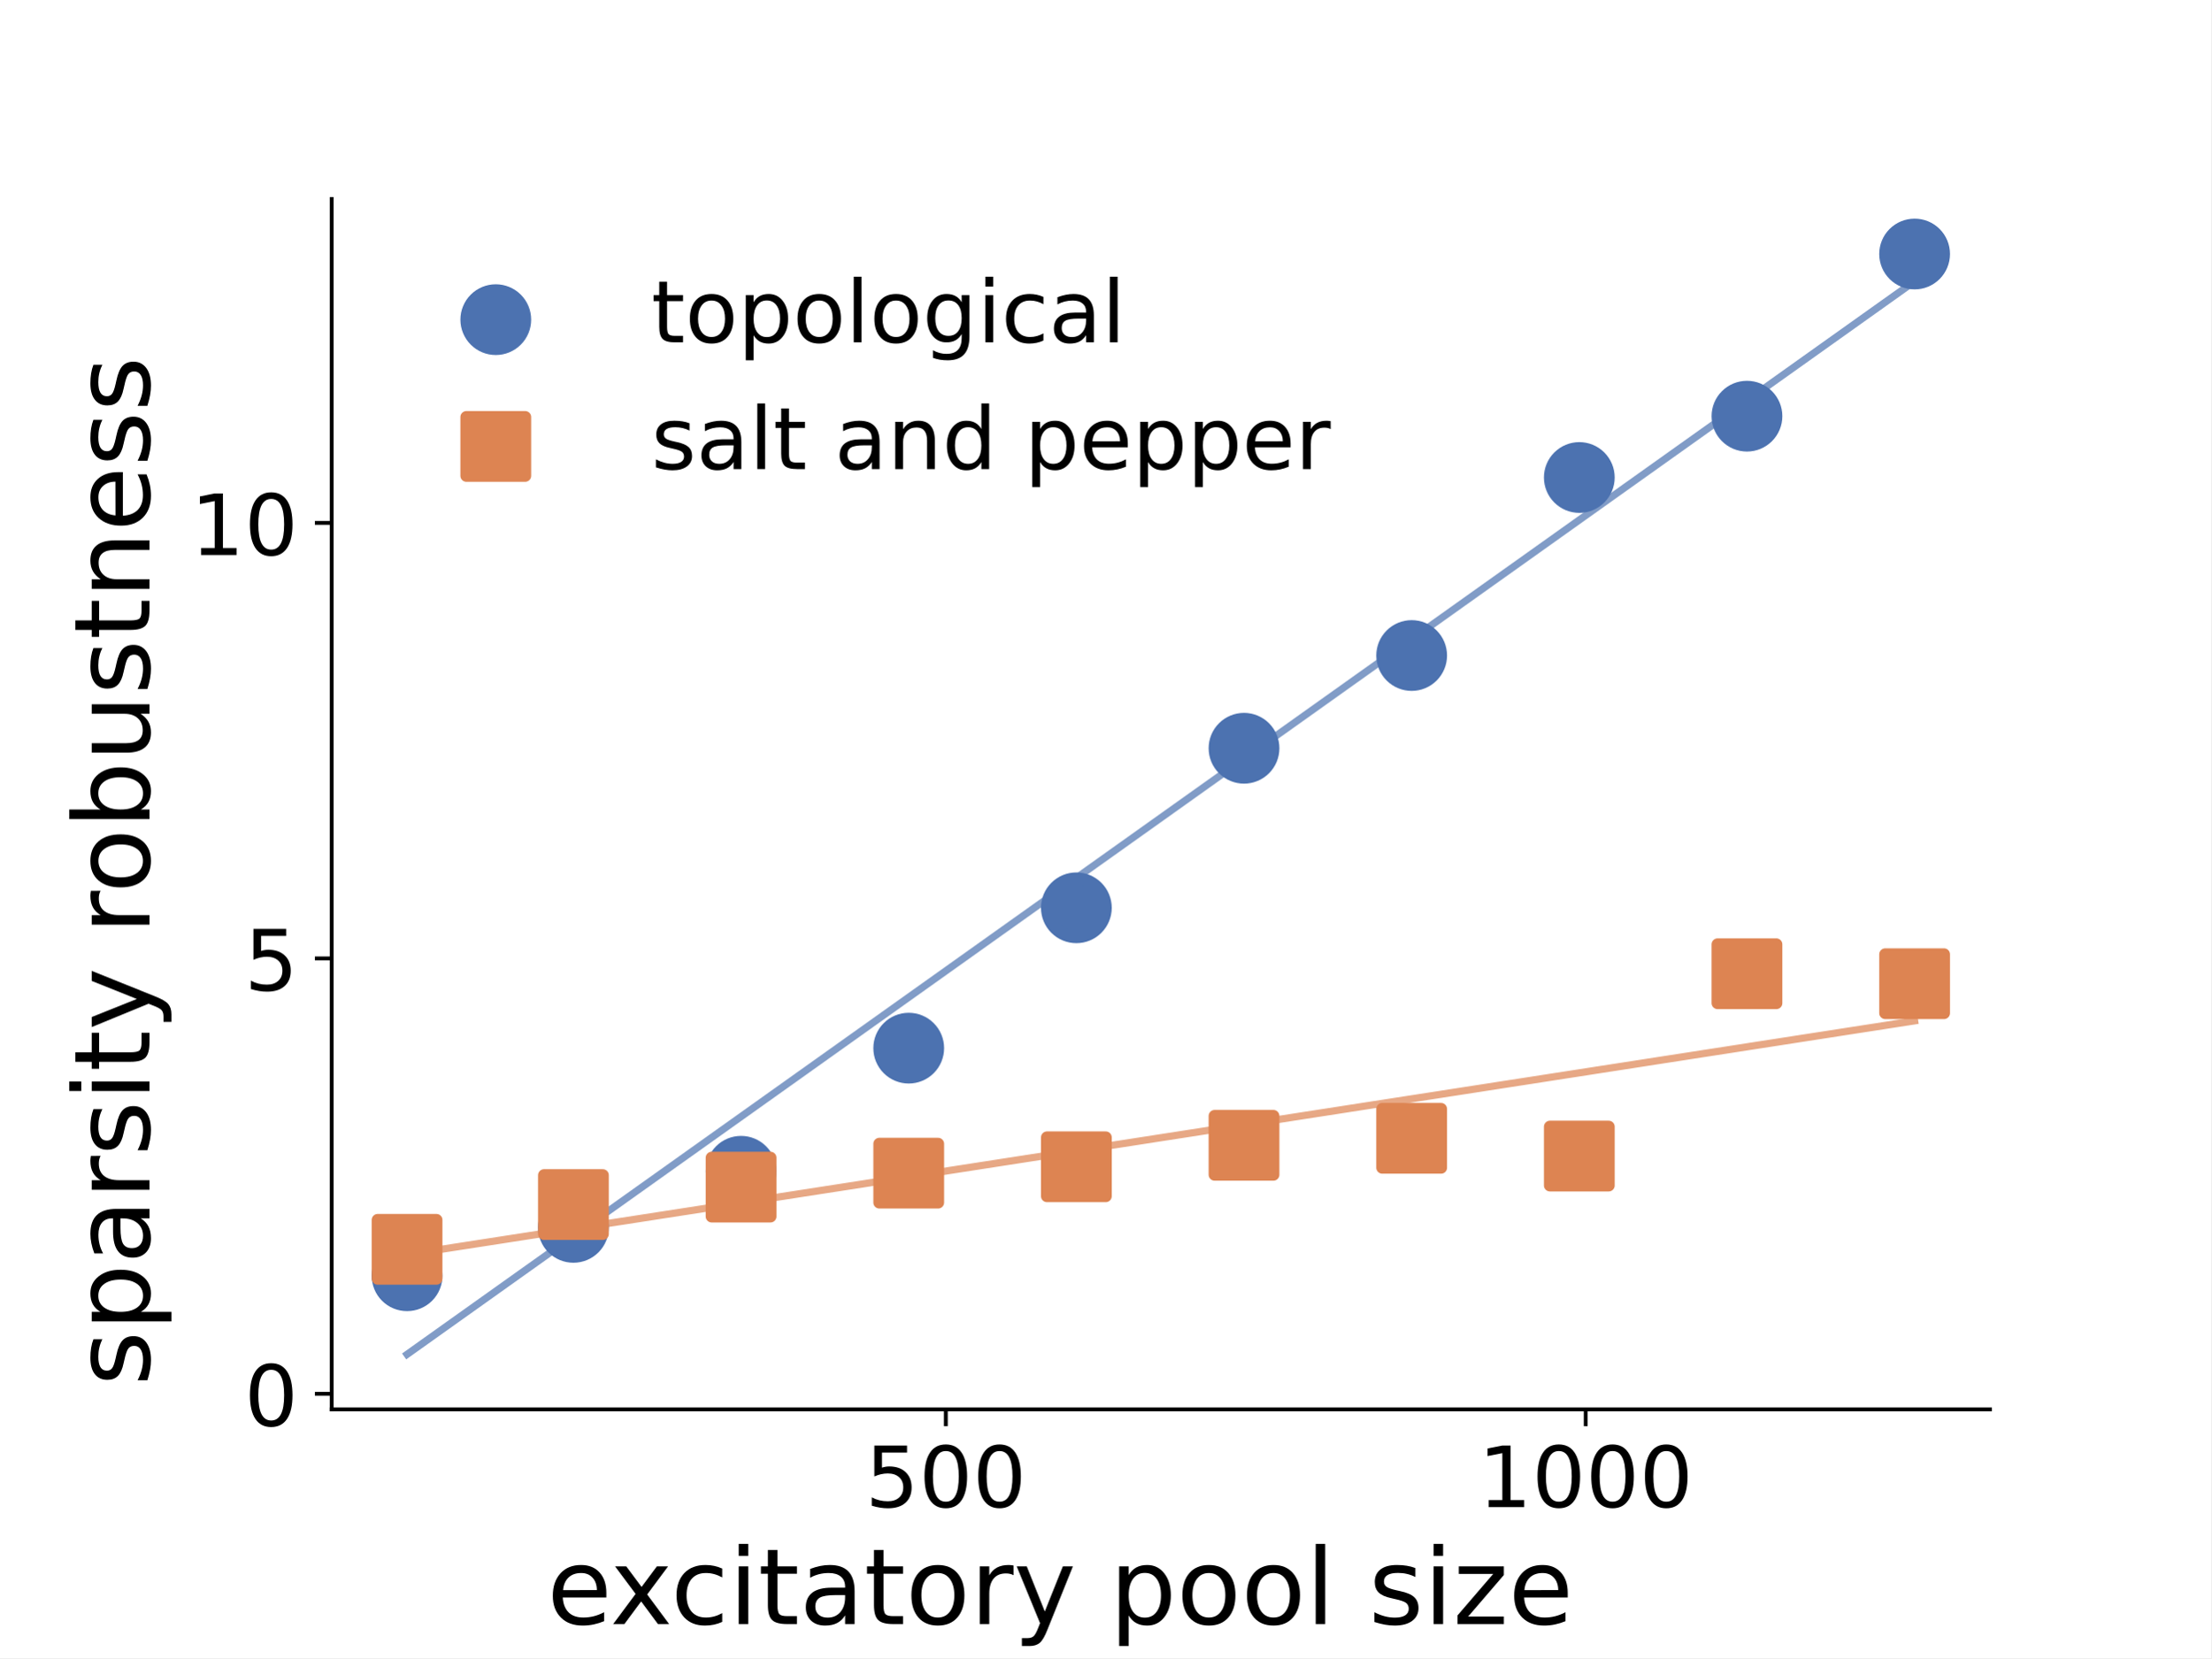
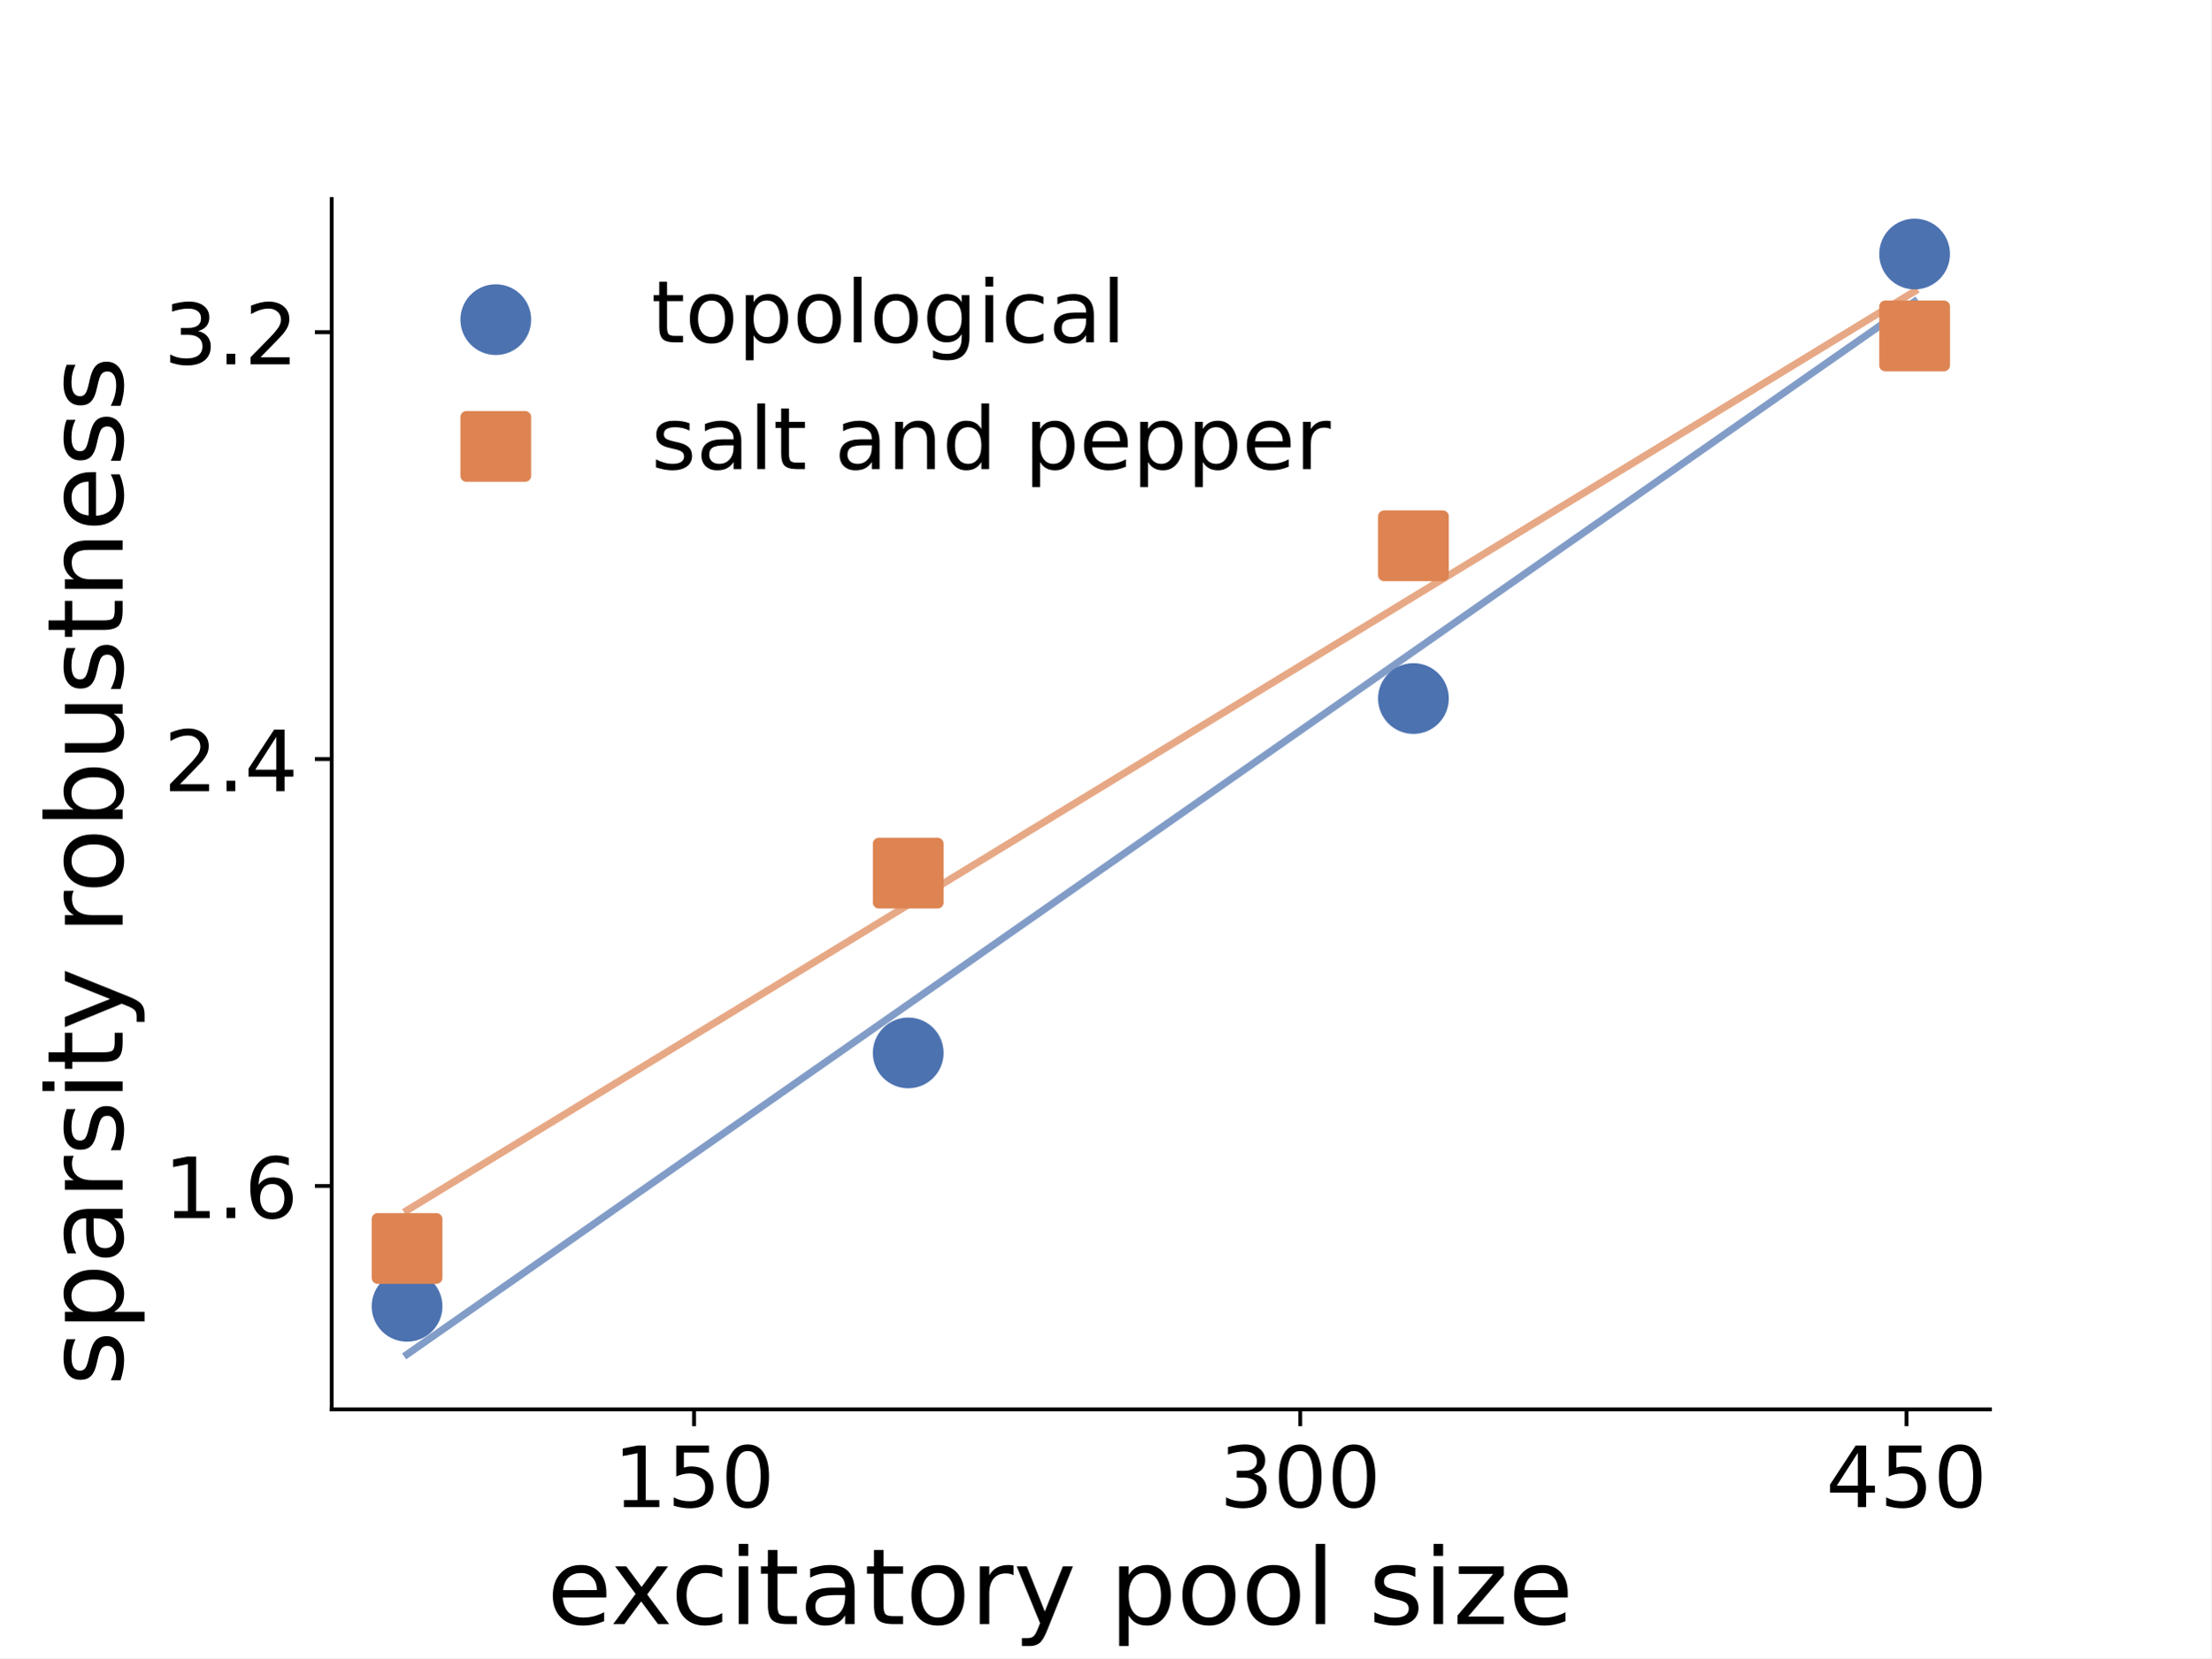
<svg xmlns="http://www.w3.org/2000/svg" xmlns:xlink="http://www.w3.org/1999/xlink" width="460.8pt" height="345.6pt" viewBox="0 0 460.8 345.6" version="1.1">
  <defs>
    <style type="text/css">*{stroke-linejoin: round; stroke-linecap: butt}</style>
  </defs>
  <g id="figure_1">
    <g id="patch_1">
      <path d="M 0 345.6  L 460.8 345.6  L 460.8 0  L 0 0  z " style="fill: #ffffff" />
    </g>
    <g id="axes_1">
      <g id="patch_2">
        <path d="M 69.12 293.76  L 414.72 293.76  L 414.72 41.472  L 69.12 41.472  z " style="fill: #ffffff" />
      </g>
      <g id="line2d_1">
-         <path d="M 84.829 282.292  L 88.003 280.033  L 91.176 277.774  L 94.35 275.514  L 97.523 273.255  L 100.697 270.996  L 103.87 268.737  L 107.044 266.477  L 110.218 264.218  L 113.391 261.959  L 116.565 259.699  L 119.738 257.44  L 122.912 255.181  L 126.085 252.922  L 129.259 250.662  L 132.432 248.403  L 135.606 246.144  L 138.78 243.884  L 141.953 241.625  L 145.127 239.366  L 148.3 237.107  L 151.474 234.847  L 154.647 232.588  L 157.821 230.329  L 160.994 228.069  L 164.168 225.81  L 167.341 223.551  L 170.515 221.292  L 173.689 219.032  L 176.862 216.773  L 180.036 214.514  L 183.209 212.254  L 186.383 209.995  L 189.556 207.736  L 192.73 205.477  L 195.903 203.217  L 199.077 200.958  L 202.251 198.699  L 205.424 196.439  L 208.598 194.18  L 211.771 191.921  L 214.945 189.661  L 218.118 187.402  L 221.292 185.143  L 224.465 182.884  L 227.639 180.624  L 230.813 178.365  L 233.986 176.106  L 237.16 173.846  L 240.333 171.587  L 243.507 169.328  L 246.68 167.069  L 249.854 164.809  L 253.027 162.55  L 256.201 160.291  L 259.375 158.031  L 262.548 155.772  L 265.722 153.513  L 268.895 151.254  L 272.069 148.994  L 275.242 146.735  L 278.416 144.476  L 281.589 142.216  L 284.763 139.957  L 287.937 137.698  L 291.11 135.439  L 294.284 133.179  L 297.457 130.92  L 300.631 128.661  L 303.804 126.401  L 306.978 124.142  L 310.151 121.883  L 313.325 119.624  L 316.499 117.364  L 319.672 115.105  L 322.846 112.846  L 326.019 110.586  L 329.193 108.327  L 332.366 106.068  L 335.54 103.808  L 338.713 101.549  L 341.887 99.29  L 345.06 97.031  L 348.234 94.771  L 351.408 92.512  L 354.581 90.253  L 357.755 87.993  L 360.928 85.734  L 364.102 83.475  L 367.275 81.216  L 370.449 78.956  L 373.622 76.697  L 376.796 74.438  L 379.97 72.178  L 383.143 69.919  L 386.317 67.66  L 389.49 65.401  L 392.664 63.141  L 395.837 60.882  L 399.011 58.623  " clip-path="url(#pe0b62a0211)" style="fill: none; stroke: #4c72b0; stroke-opacity: 0.7; stroke-width: 1.5; stroke-linecap: square" />
+         <path d="M 84.829 282.292  L 88.003 280.076  L 91.176 277.859  L 94.35 275.642  L 97.523 273.426  L 100.697 271.209  L 103.87 268.993  L 107.044 266.776  L 110.218 264.559  L 113.391 262.343  L 116.565 260.126  L 119.738 257.909  L 122.912 255.693  L 126.085 253.476  L 129.259 251.259  L 132.432 249.043  L 135.606 246.826  L 138.78 244.61  L 141.953 242.393  L 145.127 240.176  L 148.3 237.96  L 151.474 235.743  L 154.647 233.526  L 157.821 231.31  L 160.994 229.093  L 164.168 226.876  L 167.341 224.66  L 170.515 222.443  L 173.689 220.227  L 176.862 218.01  L 180.036 215.793  L 183.209 213.577  L 186.383 211.36  L 189.556 209.143  L 192.73 206.927  L 195.903 204.71  L 199.077 202.494  L 202.251 200.277  L 205.424 198.06  L 208.598 195.844  L 211.771 193.627  L 214.945 191.41  L 218.118 189.194  L 221.292 186.977  L 224.465 184.76  L 227.639 182.544  L 230.813 180.327  L 233.986 178.111  L 237.16 175.894  L 240.333 173.677  L 243.507 171.461  L 246.68 169.244  L 249.854 167.027  L 253.027 164.811  L 256.201 162.594  L 259.375 160.377  L 262.548 158.161  L 265.722 155.944  L 268.895 153.728  L 272.069 151.511  L 275.242 149.294  L 278.416 147.078  L 281.589 144.861  L 284.763 142.644  L 287.937 140.428  L 291.11 138.211  L 294.284 135.994  L 297.457 133.778  L 300.631 131.561  L 303.804 129.345  L 306.978 127.128  L 310.151 124.911  L 313.325 122.695  L 316.499 120.478  L 319.672 118.261  L 322.846 116.045  L 326.019 113.828  L 329.193 111.611  L 332.366 109.395  L 335.54 107.178  L 338.713 104.962  L 341.887 102.745  L 345.06 100.528  L 348.234 98.312  L 351.408 96.095  L 354.581 93.878  L 357.755 91.662  L 360.928 89.445  L 364.102 87.228  L 367.275 85.012  L 370.449 82.795  L 373.622 80.579  L 376.796 78.362  L 379.97 76.145  L 383.143 73.929  L 386.317 71.712  L 389.49 69.495  L 392.664 67.279  L 395.837 65.062  L 399.011 62.846  " clip-path="url(#p9c37e7a9a0)" style="fill: none; stroke: #4c72b0; stroke-opacity: 0.7; stroke-width: 1.5; stroke-linecap: square" />
      </g>
      <g id="line2d_2">
-         <path d="M 84.829 261.501  L 88.003 261.008  L 91.176 260.516  L 94.35 260.024  L 97.523 259.532  L 100.697 259.04  L 103.87 258.548  L 107.044 258.055  L 110.218 257.563  L 113.391 257.071  L 116.565 256.579  L 119.738 256.087  L 122.912 255.595  L 126.085 255.103  L 129.259 254.61  L 132.432 254.118  L 135.606 253.626  L 138.78 253.134  L 141.953 252.642  L 145.127 252.15  L 148.3 251.657  L 151.474 251.165  L 154.647 250.673  L 157.821 250.181  L 160.994 249.689  L 164.168 249.197  L 167.341 248.704  L 170.515 248.212  L 173.689 247.72  L 176.862 247.228  L 180.036 246.736  L 183.209 246.244  L 186.383 245.751  L 189.556 245.259  L 192.73 244.767  L 195.903 244.275  L 199.077 243.783  L 202.251 243.291  L 205.424 242.798  L 208.598 242.306  L 211.771 241.814  L 214.945 241.322  L 218.118 240.83  L 221.292 240.338  L 224.465 239.846  L 227.639 239.353  L 230.813 238.861  L 233.986 238.369  L 237.16 237.877  L 240.333 237.385  L 243.507 236.893  L 246.68 236.4  L 249.854 235.908  L 253.027 235.416  L 256.201 234.924  L 259.375 234.432  L 262.548 233.94  L 265.722 233.447  L 268.895 232.955  L 272.069 232.463  L 275.242 231.971  L 278.416 231.479  L 281.589 230.987  L 284.763 230.494  L 287.937 230.002  L 291.11 229.51  L 294.284 229.018  L 297.457 228.526  L 300.631 228.034  L 303.804 227.542  L 306.978 227.049  L 310.151 226.557  L 313.325 226.065  L 316.499 225.573  L 319.672 225.081  L 322.846 224.589  L 326.019 224.096  L 329.193 223.604  L 332.366 223.112  L 335.54 222.62  L 338.713 222.128  L 341.887 221.636  L 345.06 221.143  L 348.234 220.651  L 351.408 220.159  L 354.581 219.667  L 357.755 219.175  L 360.928 218.683  L 364.102 218.19  L 367.275 217.698  L 370.449 217.206  L 373.622 216.714  L 376.796 216.222  L 379.97 215.73  L 383.143 215.237  L 386.317 214.745  L 389.49 214.253  L 392.664 213.761  L 395.837 213.269  L 399.011 212.777  " clip-path="url(#pe0b62a0211)" style="fill: none; stroke: #dd8452; stroke-opacity: 0.7; stroke-width: 1.5; stroke-linecap: square" />
+         <path d="M 84.829 252.274  L 88.003 250.339  L 91.176 248.404  L 94.35 246.469  L 97.523 244.535  L 100.697 242.6  L 103.87 240.665  L 107.044 238.73  L 110.218 236.795  L 113.391 234.86  L 116.565 232.925  L 119.738 230.99  L 122.912 229.055  L 126.085 227.12  L 129.259 225.185  L 132.432 223.25  L 135.606 221.315  L 138.78 219.38  L 141.953 217.445  L 145.127 215.51  L 148.3 213.575  L 151.474 211.64  L 154.647 209.705  L 157.821 207.77  L 160.994 205.835  L 164.168 203.9  L 167.341 201.965  L 170.515 200.03  L 173.689 198.095  L 176.862 196.161  L 180.036 194.226  L 183.209 192.291  L 186.383 190.356  L 189.556 188.421  L 192.73 186.486  L 195.903 184.551  L 199.077 182.616  L 202.251 180.681  L 205.424 178.746  L 208.598 176.811  L 211.771 174.876  L 214.945 172.941  L 218.118 171.006  L 221.292 169.071  L 224.465 167.136  L 227.639 165.201  L 230.813 163.266  L 233.986 161.331  L 237.16 159.396  L 240.333 157.461  L 243.507 155.526  L 246.68 153.591  L 249.854 151.656  L 253.027 149.721  L 256.201 147.787  L 259.375 145.852  L 262.548 143.917  L 265.722 141.982  L 268.895 140.047  L 272.069 138.112  L 275.242 136.177  L 278.416 134.242  L 281.589 132.307  L 284.763 130.372  L 287.937 128.437  L 291.11 126.502  L 294.284 124.567  L 297.457 122.632  L 300.631 120.697  L 303.804 118.762  L 306.978 116.827  L 310.151 114.892  L 313.325 112.957  L 316.499 111.022  L 319.672 109.087  L 322.846 107.152  L 326.019 105.217  L 329.193 103.282  L 332.366 101.348  L 335.54 99.413  L 338.713 97.478  L 341.887 95.543  L 345.06 93.608  L 348.234 91.673  L 351.408 89.738  L 354.581 87.803  L 357.755 85.868  L 360.928 83.933  L 364.102 81.998  L 367.275 80.063  L 370.449 78.128  L 373.622 76.193  L 376.796 74.258  L 379.97 72.323  L 383.143 70.388  L 386.317 68.453  L 389.49 66.518  L 392.664 64.583  L 395.837 62.648  L 399.011 60.713  " clip-path="url(#p9c37e7a9a0)" style="fill: none; stroke: #dd8452; stroke-opacity: 0.7; stroke-width: 1.5; stroke-linecap: square" />
      </g>
      <g id="matplotlib.axis_1">
        <g id="xtick_1">
          <g id="line2d_3">
            <defs>
-               <path id="m6fc9a5990f" d="M 0 0  L 0 3.5  " style="stroke: #000000; stroke-width: 0.8" />
-             </defs>
-             <g>
-               <use xlink:href="#m6fc9a5990f" x="197.113" y="293.76" style="stroke: #000000; stroke-width: 0.8" />
+               <path id="m87d7ee1926" d="M 0 0  L 0 3.5  " style="stroke: #000000; stroke-width: 0.8" />
+             </defs>
+             <g>
+               <use xlink:href="#m87d7ee1926" x="144.633" y="293.76" style="stroke: #000000; stroke-width: 0.8" />
            </g>
          </g>
          <g id="text_1">
-             <g transform="translate(180.3161 314.1332) scale(0.176 -0.176)">
-               <defs>
+             <g transform="translate(127.8361 314.1332) scale(0.176 -0.176)">
+               <defs>
+                 <path id="DejaVuSans-31" d="M 794 531  L 1825 531  L 1825 4091  L 703 3866  L 703 4441  L 1819 4666  L 2450 4666  L 2450 531  L 3481 531  L 3481 0  L 794 0  L 794 531  z " transform="scale(0.015625)" />
                <path id="DejaVuSans-35" d="M 691 4666  L 3169 4666  L 3169 4134  L 1269 4134  L 1269 2991  Q 1406 3038 1543 3061  Q 1681 3084 1819 3084  Q 2600 3084 3056 2656  Q 3513 2228 3513 1497  Q 3513 744 3044 326  Q 2575 -91 1722 -91  Q 1428 -91 1123 -41  Q 819 9 494 109  L 494 744  Q 775 591 1075 516  Q 1375 441 1709 441  Q 2250 441 2565 725  Q 2881 1009 2881 1497  Q 2881 1984 2565 2268  Q 2250 2553 1709 2553  Q 1456 2553 1204 2497  Q 953 2441 691 2322  L 691 4666  z " transform="scale(0.015625)" />
                <path id="DejaVuSans-30" d="M 2034 4250  Q 1547 4250 1301 3770  Q 1056 3291 1056 2328  Q 1056 1369 1301 889  Q 1547 409 2034 409  Q 2525 409 2770 889  Q 3016 1369 3016 2328  Q 3016 3291 2770 3770  Q 2525 4250 2034 4250  z M 2034 4750  Q 2819 4750 3233 4129  Q 3647 3509 3647 2328  Q 3647 1150 3233 529  Q 2819 -91 2034 -91  Q 1250 -91 836 529  Q 422 1150 422 2328  Q 422 3509 836 4129  Q 1250 4750 2034 4750  z " transform="scale(0.015625)" />
              </defs>
-               <use xlink:href="#DejaVuSans-35" />
+               <use xlink:href="#DejaVuSans-31" />
+               <use xlink:href="#DejaVuSans-35" x="63.623" />
+               <use xlink:href="#DejaVuSans-30" x="127.246" />
+             </g>
+           </g>
+         </g>
+         <g id="xtick_2">
+           <g id="line2d_4">
+             <g>
+               <use xlink:href="#m87d7ee1926" x="270.98" y="293.76" style="stroke: #000000; stroke-width: 0.8" />
+             </g>
+           </g>
+           <g id="text_2">
+             <g transform="translate(254.1827 314.1332) scale(0.176 -0.176)">
+               <defs>
+                 <path id="DejaVuSans-33" d="M 2597 2516  Q 3050 2419 3304 2112  Q 3559 1806 3559 1356  Q 3559 666 3084 287  Q 2609 -91 1734 -91  Q 1441 -91 1130 -33  Q 819 25 488 141  L 488 750  Q 750 597 1062 519  Q 1375 441 1716 441  Q 2309 441 2620 675  Q 2931 909 2931 1356  Q 2931 1769 2642 2001  Q 2353 2234 1838 2234  L 1294 2234  L 1294 2753  L 1863 2753  Q 2328 2753 2575 2939  Q 2822 3125 2822 3475  Q 2822 3834 2567 4026  Q 2313 4219 1838 4219  Q 1578 4219 1281 4162  Q 984 4106 628 3988  L 628 4550  Q 988 4650 1302 4700  Q 1616 4750 1894 4750  Q 2613 4750 3031 4423  Q 3450 4097 3450 3541  Q 3450 3153 3228 2886  Q 3006 2619 2597 2516  z " transform="scale(0.015625)" />
+               </defs>
+               <use xlink:href="#DejaVuSans-33" />
              <use xlink:href="#DejaVuSans-30" x="63.623" />
              <use xlink:href="#DejaVuSans-30" x="127.246" />
            </g>
          </g>
        </g>
-         <g id="xtick_2">
-           <g id="line2d_4">
-             <g>
-               <use xlink:href="#m6fc9a5990f" x="330.467" y="293.76" style="stroke: #000000; stroke-width: 0.8" />
-             </g>
-           </g>
-           <g id="text_2">
-             <g transform="translate(308.071 314.1332) scale(0.176 -0.176)">
-               <defs>
-                 <path id="DejaVuSans-31" d="M 794 531  L 1825 531  L 1825 4091  L 703 3866  L 703 4441  L 1819 4666  L 2450 4666  L 2450 531  L 3481 531  L 3481 0  L 794 0  L 794 531  z " transform="scale(0.015625)" />
-               </defs>
-               <use xlink:href="#DejaVuSans-31" />
-               <use xlink:href="#DejaVuSans-30" x="63.623" />
+         <g id="xtick_3">
+           <g id="line2d_5">
+             <g>
+               <use xlink:href="#m87d7ee1926" x="397.326" y="293.76" style="stroke: #000000; stroke-width: 0.8" />
+             </g>
+           </g>
+           <g id="text_3">
+             <g transform="translate(380.5293 314.1332) scale(0.176 -0.176)">
+               <defs>
+                 <path id="DejaVuSans-34" d="M 2419 4116  L 825 1625  L 2419 1625  L 2419 4116  z M 2253 4666  L 3047 4666  L 3047 1625  L 3713 1625  L 3713 1100  L 3047 1100  L 3047 0  L 2419 0  L 2419 1100  L 313 1100  L 313 1709  L 2253 4666  z " transform="scale(0.015625)" />
+               </defs>
+               <use xlink:href="#DejaVuSans-34" />
+               <use xlink:href="#DejaVuSans-35" x="63.623" />
              <use xlink:href="#DejaVuSans-30" x="127.246" />
-               <use xlink:href="#DejaVuSans-30" x="190.869" />
-             </g>
-           </g>
-         </g>
-         <g id="text_3">
+             </g>
+           </g>
+         </g>
+         <g id="text_4">
          <g transform="translate(113.9969 338.5101) scale(0.22 -0.22)">
            <defs>
              <path id="DejaVuSans-65" d="M 3597 1894  L 3597 1613  L 953 1613  Q 991 1019 1311 708  Q 1631 397 2203 397  Q 2534 397 2845 478  Q 3156 559 3463 722  L 3463 178  Q 3153 47 2828 -22  Q 2503 -91 2169 -91  Q 1331 -91 842 396  Q 353 884 353 1716  Q 353 2575 817 3079  Q 1281 3584 2069 3584  Q 2775 3584 3186 3129  Q 3597 2675 3597 1894  z M 3022 2063  Q 3016 2534 2758 2815  Q 2500 3097 2075 3097  Q 1594 3097 1305 2825  Q 1016 2553 972 2059  L 3022 2063  z " transform="scale(0.015625)" />
              <path id="DejaVuSans-78" d="M 3513 3500  L 2247 1797  L 3578 0  L 2900 0  L 1881 1375  L 863 0  L 184 0  L 1544 1831  L 300 3500  L 978 3500  L 1906 2253  L 2834 3500  L 3513 3500  z " transform="scale(0.015625)" />
              <path id="DejaVuSans-63" d="M 3122 3366  L 3122 2828  Q 2878 2963 2633 3030  Q 2388 3097 2138 3097  Q 1578 3097 1268 2742  Q 959 2388 959 1747  Q 959 1106 1268 751  Q 1578 397 2138 397  Q 2388 397 2633 464  Q 2878 531 3122 666  L 3122 134  Q 2881 22 2623 -34  Q 2366 -91 2075 -91  Q 1284 -91 818 406  Q 353 903 353 1747  Q 353 2603 823 3093  Q 1294 3584 2113 3584  Q 2378 3584 2631 3529  Q 2884 3475 3122 3366  z " transform="scale(0.015625)" />
              <path id="DejaVuSans-69" d="M 603 3500  L 1178 3500  L 1178 0  L 603 0  L 603 3500  z M 603 4863  L 1178 4863  L 1178 4134  L 603 4134  L 603 4863  z " transform="scale(0.015625)" />
              <path id="DejaVuSans-74" d="M 1172 4494  L 1172 3500  L 2356 3500  L 2356 3053  L 1172 3053  L 1172 1153  Q 1172 725 1289 603  Q 1406 481 1766 481  L 2356 481  L 2356 0  L 1766 0  Q 1100 0 847 248  Q 594 497 594 1153  L 594 3053  L 172 3053  L 172 3500  L 594 3500  L 594 4494  L 1172 4494  z " transform="scale(0.015625)" />
              <path id="DejaVuSans-61" d="M 2194 1759  Q 1497 1759 1228 1600  Q 959 1441 959 1056  Q 959 750 1161 570  Q 1363 391 1709 391  Q 2188 391 2477 730  Q 2766 1069 2766 1631  L 2766 1759  L 2194 1759  z M 3341 1997  L 3341 0  L 2766 0  L 2766 531  Q 2569 213 2275 61  Q 1981 -91 1556 -91  Q 1019 -91 701 211  Q 384 513 384 1019  Q 384 1609 779 1909  Q 1175 2209 1959 2209  L 2766 2209  L 2766 2266  Q 2766 2663 2505 2880  Q 2244 3097 1772 3097  Q 1472 3097 1187 3025  Q 903 2953 641 2809  L 641 3341  Q 956 3463 1253 3523  Q 1550 3584 1831 3584  Q 2591 3584 2966 3190  Q 3341 2797 3341 1997  z " transform="scale(0.015625)" />
              <path id="DejaVuSans-6f" d="M 1959 3097  Q 1497 3097 1228 2736  Q 959 2375 959 1747  Q 959 1119 1226 758  Q 1494 397 1959 397  Q 2419 397 2687 759  Q 2956 1122 2956 1747  Q 2956 2369 2687 2733  Q 2419 3097 1959 3097  z M 1959 3584  Q 2709 3584 3137 3096  Q 3566 2609 3566 1747  Q 3566 888 3137 398  Q 2709 -91 1959 -91  Q 1206 -91 779 398  Q 353 888 353 1747  Q 353 2609 779 3096  Q 1206 3584 1959 3584  z " transform="scale(0.015625)" />
              <path id="DejaVuSans-72" d="M 2631 2963  Q 2534 3019 2420 3045  Q 2306 3072 2169 3072  Q 1681 3072 1420 2755  Q 1159 2438 1159 1844  L 1159 0  L 581 0  L 581 3500  L 1159 3500  L 1159 2956  Q 1341 3275 1631 3429  Q 1922 3584 2338 3584  Q 2397 3584 2469 3576  Q 2541 3569 2628 3553  L 2631 2963  z " transform="scale(0.015625)" />
              <path id="DejaVuSans-79" d="M 2059 -325  Q 1816 -950 1584 -1140  Q 1353 -1331 966 -1331  L 506 -1331  L 506 -850  L 844 -850  Q 1081 -850 1212 -737  Q 1344 -625 1503 -206  L 1606 56  L 191 3500  L 800 3500  L 1894 763  L 2988 3500  L 3597 3500  L 2059 -325  z " transform="scale(0.015625)" />
              <path id="DejaVuSans-20" transform="scale(0.015625)" />
              <path id="DejaVuSans-70" d="M 1159 525  L 1159 -1331  L 581 -1331  L 581 3500  L 1159 3500  L 1159 2969  Q 1341 3281 1617 3432  Q 1894 3584 2278 3584  Q 2916 3584 3314 3078  Q 3713 2572 3713 1747  Q 3713 922 3314 415  Q 2916 -91 2278 -91  Q 1894 -91 1617 61  Q 1341 213 1159 525  z M 3116 1747  Q 3116 2381 2855 2742  Q 2594 3103 2138 3103  Q 1681 3103 1420 2742  Q 1159 2381 1159 1747  Q 1159 1113 1420 752  Q 1681 391 2138 391  Q 2594 391 2855 752  Q 3116 1113 3116 1747  z " transform="scale(0.015625)" />
              <path id="DejaVuSans-6c" d="M 603 4863  L 1178 4863  L 1178 0  L 603 0  L 603 4863  z " transform="scale(0.015625)" />
              <path id="DejaVuSans-73" d="M 2834 3397  L 2834 2853  Q 2591 2978 2328 3040  Q 2066 3103 1784 3103  Q 1356 3103 1142 2972  Q 928 2841 928 2578  Q 928 2378 1081 2264  Q 1234 2150 1697 2047  L 1894 2003  Q 2506 1872 2764 1633  Q 3022 1394 3022 966  Q 3022 478 2636 193  Q 2250 -91 1575 -91  Q 1294 -91 989 -36  Q 684 19 347 128  L 347 722  Q 666 556 975 473  Q 1284 391 1588 391  Q 1994 391 2212 530  Q 2431 669 2431 922  Q 2431 1156 2273 1281  Q 2116 1406 1581 1522  L 1381 1569  Q 847 1681 609 1914  Q 372 2147 372 2553  Q 372 3047 722 3315  Q 1072 3584 1716 3584  Q 2034 3584 2315 3537  Q 2597 3491 2834 3397  z " transform="scale(0.015625)" />
              <path id="DejaVuSans-7a" d="M 353 3500  L 3084 3500  L 3084 2975  L 922 459  L 3084 459  L 3084 0  L 275 0  L 275 525  L 2438 3041  L 353 3041  L 353 3500  z " transform="scale(0.015625)" />
            </defs>
            <use xlink:href="#DejaVuSans-65" />
            <use xlink:href="#DejaVuSans-78" x="59.773" />
            <use xlink:href="#DejaVuSans-63" x="117.203" />
            <use xlink:href="#DejaVuSans-69" x="172.184" />
            <use xlink:href="#DejaVuSans-74" x="199.967" />
            <use xlink:href="#DejaVuSans-61" x="239.176" />
            <use xlink:href="#DejaVuSans-74" x="300.455" />
            <use xlink:href="#DejaVuSans-6f" x="339.664" />
            <use xlink:href="#DejaVuSans-72" x="400.846" />
            <use xlink:href="#DejaVuSans-79" x="441.959" />
            <use xlink:href="#DejaVuSans-20" x="501.139" />
            <use xlink:href="#DejaVuSans-70" x="532.926" />
            <use xlink:href="#DejaVuSans-6f" x="596.402" />
            <use xlink:href="#DejaVuSans-6f" x="657.584" />
            <use xlink:href="#DejaVuSans-6c" x="718.766" />
            <use xlink:href="#DejaVuSans-20" x="746.549" />
            <use xlink:href="#DejaVuSans-73" x="778.336" />
            <use xlink:href="#DejaVuSans-69" x="830.436" />
            <use xlink:href="#DejaVuSans-7a" x="858.219" />
            <use xlink:href="#DejaVuSans-65" x="910.709" />
            <use xlink:href="#DejaVuSans-20" x="972.232" />
            <use xlink:href="#DejaVuSans-20" x="1004.02" />
            <use xlink:href="#DejaVuSans-20" x="1035.807" />
            <use xlink:href="#DejaVuSans-20" x="1067.594" />
            <use xlink:href="#DejaVuSans-20" x="1099.381" />
            <use xlink:href="#DejaVuSans-20" x="1131.168" />
          </g>
        </g>
      </g>
      <g id="matplotlib.axis_2">
        <g id="ytick_1">
-           <g id="line2d_5">
-             <defs>
-               <path id="m7a4542c192" d="M 0 0  L -3.5 0  " style="stroke: #000000; stroke-width: 0.8" />
-             </defs>
-             <g>
-               <use xlink:href="#m7a4542c192" x="69.12" y="290.516" style="stroke: #000000; stroke-width: 0.8" />
-             </g>
-           </g>
-           <g id="text_4">
-             <g transform="translate(50.922 297.2027) scale(0.176 -0.176)">
-               <use xlink:href="#DejaVuSans-30" />
+           <g id="line2d_6">
+             <defs>
+               <path id="me42cf42a94" d="M 0 0  L -3.5 0  " style="stroke: #000000; stroke-width: 0.8" />
+             </defs>
+             <g>
+               <use xlink:href="#me42cf42a94" x="69.12" y="247.206" style="stroke: #000000; stroke-width: 0.8" />
+             </g>
+           </g>
+           <g id="text_5">
+             <g transform="translate(34.1305 253.8923) scale(0.176 -0.176)">
+               <defs>
+                 <path id="DejaVuSans-2e" d="M 684 794  L 1344 794  L 1344 0  L 684 0  L 684 794  z " transform="scale(0.015625)" />
+                 <path id="DejaVuSans-36" d="M 2113 2584  Q 1688 2584 1439 2293  Q 1191 2003 1191 1497  Q 1191 994 1439 701  Q 1688 409 2113 409  Q 2538 409 2786 701  Q 3034 994 3034 1497  Q 3034 2003 2786 2293  Q 2538 2584 2113 2584  z M 3366 4563  L 3366 3988  Q 3128 4100 2886 4159  Q 2644 4219 2406 4219  Q 1781 4219 1451 3797  Q 1122 3375 1075 2522  Q 1259 2794 1537 2939  Q 1816 3084 2150 3084  Q 2853 3084 3261 2657  Q 3669 2231 3669 1497  Q 3669 778 3244 343  Q 2819 -91 2113 -91  Q 1303 -91 875 529  Q 447 1150 447 2328  Q 447 3434 972 4092  Q 1497 4750 2381 4750  Q 2619 4750 2861 4703  Q 3103 4656 3366 4563  z " transform="scale(0.015625)" />
+               </defs>
+               <use xlink:href="#DejaVuSans-31" />
+               <use xlink:href="#DejaVuSans-2e" x="63.623" />
+               <use xlink:href="#DejaVuSans-36" x="95.41" />
            </g>
          </g>
        </g>
        <g id="ytick_2">
-           <g id="line2d_6">
-             <g>
-               <use xlink:href="#m7a4542c192" x="69.12" y="199.755" style="stroke: #000000; stroke-width: 0.8" />
-             </g>
-           </g>
-           <g id="text_5">
-             <g transform="translate(50.922 206.4412) scale(0.176 -0.176)">
-               <use xlink:href="#DejaVuSans-35" />
+           <g id="line2d_7">
+             <g>
+               <use xlink:href="#me42cf42a94" x="69.12" y="158.218" style="stroke: #000000; stroke-width: 0.8" />
+             </g>
+           </g>
+           <g id="text_6">
+             <g transform="translate(34.1305 164.9043) scale(0.176 -0.176)">
+               <defs>
+                 <path id="DejaVuSans-32" d="M 1228 531  L 3431 531  L 3431 0  L 469 0  L 469 531  Q 828 903 1448 1529  Q 2069 2156 2228 2338  Q 2531 2678 2651 2914  Q 2772 3150 2772 3378  Q 2772 3750 2511 3984  Q 2250 4219 1831 4219  Q 1534 4219 1204 4116  Q 875 4013 500 3803  L 500 4441  Q 881 4594 1212 4672  Q 1544 4750 1819 4750  Q 2544 4750 2975 4387  Q 3406 4025 3406 3419  Q 3406 3131 3298 2873  Q 3191 2616 2906 2266  Q 2828 2175 2409 1742  Q 1991 1309 1228 531  z " transform="scale(0.015625)" />
+               </defs>
+               <use xlink:href="#DejaVuSans-32" />
+               <use xlink:href="#DejaVuSans-2e" x="63.623" />
+               <use xlink:href="#DejaVuSans-34" x="95.41" />
            </g>
          </g>
        </g>
        <g id="ytick_3">
-           <g id="line2d_7">
-             <g>
-               <use xlink:href="#m7a4542c192" x="69.12" y="108.993" style="stroke: #000000; stroke-width: 0.8" />
-             </g>
-           </g>
-           <g id="text_6">
-             <g transform="translate(39.724 115.6797) scale(0.176 -0.176)">
-               <use xlink:href="#DejaVuSans-31" />
-               <use xlink:href="#DejaVuSans-30" x="63.623" />
-             </g>
-           </g>
-         </g>
-         <g id="text_7">
-           <g transform="translate(31.14869 288.8841) rotate(-90) scale(0.22 -0.22)">
+           <g id="line2d_8">
+             <g>
+               <use xlink:href="#me42cf42a94" x="69.12" y="69.23" style="stroke: #000000; stroke-width: 0.8" />
+             </g>
+           </g>
+           <g id="text_7">
+             <g transform="translate(34.1305 75.91622) scale(0.176 -0.176)">
+               <use xlink:href="#DejaVuSans-33" />
+               <use xlink:href="#DejaVuSans-2e" x="63.623" />
+               <use xlink:href="#DejaVuSans-32" x="95.41" />
+             </g>
+           </g>
+         </g>
+         <g id="text_8">
+           <g transform="translate(25.55519 288.8841) rotate(-90) scale(0.22 -0.22)">
            <defs>
              <path id="DejaVuSans-62" d="M 3116 1747  Q 3116 2381 2855 2742  Q 2594 3103 2138 3103  Q 1681 3103 1420 2742  Q 1159 2381 1159 1747  Q 1159 1113 1420 752  Q 1681 391 2138 391  Q 2594 391 2855 752  Q 3116 1113 3116 1747  z M 1159 2969  Q 1341 3281 1617 3432  Q 1894 3584 2278 3584  Q 2916 3584 3314 3078  Q 3713 2572 3713 1747  Q 3713 922 3314 415  Q 2916 -91 2278 -91  Q 1894 -91 1617 61  Q 1341 213 1159 525  L 1159 0  L 581 0  L 581 4863  L 1159 4863  L 1159 2969  z " transform="scale(0.015625)" />
              <path id="DejaVuSans-75" d="M 544 1381  L 544 3500  L 1119 3500  L 1119 1403  Q 1119 906 1312 657  Q 1506 409 1894 409  Q 2359 409 2629 706  Q 2900 1003 2900 1516  L 2900 3500  L 3475 3500  L 3475 0  L 2900 0  L 2900 538  Q 2691 219 2414 64  Q 2138 -91 1772 -91  Q 1169 -91 856 284  Q 544 659 544 1381  z M 1991 3584  L 1991 3584  z " transform="scale(0.015625)" />
              <path id="DejaVuSans-6e" d="M 3513 2113  L 3513 0  L 2938 0  L 2938 2094  Q 2938 2591 2744 2837  Q 2550 3084 2163 3084  Q 1697 3084 1428 2787  Q 1159 2491 1159 1978  L 1159 0  L 581 0  L 581 3500  L 1159 3500  L 1159 2956  Q 1366 3272 1645 3428  Q 1925 3584 2291 3584  Q 2894 3584 3203 3211  Q 3513 2838 3513 2113  z " transform="scale(0.015625)" />
            </defs>
            <use xlink:href="#DejaVuSans-73" />
            <use xlink:href="#DejaVuSans-70" x="52.1" />
            <use xlink:href="#DejaVuSans-61" x="115.576" />
            <use xlink:href="#DejaVuSans-72" x="176.855" />
            <use xlink:href="#DejaVuSans-73" x="217.969" />
            <use xlink:href="#DejaVuSans-69" x="270.068" />
            <use xlink:href="#DejaVuSans-74" x="297.852" />
            <use xlink:href="#DejaVuSans-79" x="337.061" />
            <use xlink:href="#DejaVuSans-20" x="396.24" />
            <use xlink:href="#DejaVuSans-72" x="428.027" />
            <use xlink:href="#DejaVuSans-6f" x="466.891" />
            <use xlink:href="#DejaVuSans-62" x="528.072" />
            <use xlink:href="#DejaVuSans-75" x="591.549" />
            <use xlink:href="#DejaVuSans-73" x="654.928" />
            <use xlink:href="#DejaVuSans-74" x="707.027" />
            <use xlink:href="#DejaVuSans-6e" x="746.236" />
            <use xlink:href="#DejaVuSans-65" x="809.615" />
            <use xlink:href="#DejaVuSans-73" x="871.139" />
            <use xlink:href="#DejaVuSans-73" x="923.238" />
            <use xlink:href="#DejaVuSans-20" x="975.338" />
            <use xlink:href="#DejaVuSans-20" x="1007.125" />
            <use xlink:href="#DejaVuSans-20" x="1038.912" />
            <use xlink:href="#DejaVuSans-20" x="1070.699" />
          </g>
        </g>
      </g>
      <g id="patch_3">
        <path d="M 69.12 293.76  L 69.12 41.472  " style="fill: none; stroke: #000000; stroke-width: 0.8; stroke-linejoin: miter; stroke-linecap: square" />
      </g>
      <g id="patch_4">
        <path d="M 69.12 293.76  L 414.72 293.76  " style="fill: none; stroke: #000000; stroke-width: 0.8; stroke-linejoin: miter; stroke-linecap: square" />
      </g>
      <g id="PathCollection_1">
        <defs>
-           <path id="m5534c048b0" d="M 0 6.124  C 1.624 6.124 3.182 5.478 4.33 4.33  C 5.478 3.182 6.124 1.624 6.124 0  C 6.124 -1.624 5.478 -3.182 4.33 -4.33  C 3.182 -5.478 1.624 -6.124 0 -6.124  C -1.624 -6.124 -3.182 -5.478 -4.33 -4.33  C -5.478 -3.182 -6.124 -1.624 -6.124 0  C -6.124 1.624 -5.478 3.182 -4.33 4.33  C -3.182 5.478 -1.624 6.124 0 6.124  z " style="stroke: #4c72b0; stroke-width: 2.5" />
+           <path id="mf10fb4aa96" d="M 0 6.124  C 1.624 6.124 3.182 5.478 4.33 4.33  C 5.478 3.182 6.124 1.624 6.124 0  C 6.124 -1.624 5.478 -3.182 4.33 -4.33  C 3.182 -5.478 1.624 -6.124 0 -6.124  C -1.624 -6.124 -3.182 -5.478 -4.33 -4.33  C -5.478 -3.182 -6.124 -1.624 -6.124 0  C -6.124 1.624 -5.478 3.182 -4.33 4.33  C -3.182 5.478 -1.624 6.124 0 6.124  z " style="stroke: #4c72b0; stroke-width: 2.5" />
        </defs>
-         <g clip-path="url(#pe0b62a0211)">
-           <use xlink:href="#m5534c048b0" x="84.829" y="265.911" style="fill: #4c72b0; stroke: #4c72b0; stroke-width: 2.5" />
-           <use xlink:href="#m5534c048b0" x="119.501" y="255.824" style="fill: #4c72b0; stroke: #4c72b0; stroke-width: 2.5" />
-           <use xlink:href="#m5534c048b0" x="154.44" y="244.13" style="fill: #4c72b0; stroke: #4c72b0; stroke-width: 2.5" />
-           <use xlink:href="#m5534c048b0" x="189.379" y="218.467" style="fill: #4c72b0; stroke: #4c72b0; stroke-width: 2.5" />
-           <use xlink:href="#m5534c048b0" x="224.317" y="189.214" style="fill: #4c72b0; stroke: #4c72b0; stroke-width: 2.5" />
-           <use xlink:href="#m5534c048b0" x="259.256" y="155.959" style="fill: #4c72b0; stroke: #4c72b0; stroke-width: 2.5" />
-           <use xlink:href="#m5534c048b0" x="294.195" y="136.628" style="fill: #4c72b0; stroke: #4c72b0; stroke-width: 2.5" />
-           <use xlink:href="#m5534c048b0" x="329.133" y="99.522" style="fill: #4c72b0; stroke: #4c72b0; stroke-width: 2.5" />
-           <use xlink:href="#m5534c048b0" x="364.072" y="86.741" style="fill: #4c72b0; stroke: #4c72b0; stroke-width: 2.5" />
-           <use xlink:href="#m5534c048b0" x="399.011" y="52.94" style="fill: #4c72b0; stroke: #4c72b0; stroke-width: 2.5" />
+         <g clip-path="url(#p9c37e7a9a0)">
+           <use xlink:href="#mf10fb4aa96" x="84.829" y="272.279" style="fill: #4c72b0; stroke: #4c72b0; stroke-width: 2.5" />
+           <use xlink:href="#mf10fb4aa96" x="189.276" y="219.46" style="fill: #4c72b0; stroke: #4c72b0; stroke-width: 2.5" />
+           <use xlink:href="#mf10fb4aa96" x="294.564" y="145.597" style="fill: #4c72b0; stroke: #4c72b0; stroke-width: 2.5" />
+           <use xlink:href="#mf10fb4aa96" x="399.011" y="52.94" style="fill: #4c72b0; stroke: #4c72b0; stroke-width: 2.5" />
        </g>
      </g>
      <g id="PathCollection_2">
        <defs>
-           <path id="mb779aa7d0a" d="M -6.124 6.124  L 6.124 6.124  L 6.124 -6.124  L -6.124 -6.124  z " style="stroke: #dd8452; stroke-width: 2.5" />
+           <path id="mb34012c620" d="M -6.124 6.124  L 6.124 6.124  L 6.124 -6.124  L -6.124 -6.124  z " style="stroke: #dd8452; stroke-width: 2.5" />
        </defs>
-         <g clip-path="url(#pe0b62a0211)">
-           <use xlink:href="#mb779aa7d0a" x="84.829" y="260.397" style="fill: #dd8452; stroke: #dd8452; stroke-width: 2.5" />
-           <use xlink:href="#mb779aa7d0a" x="119.501" y="251.073" style="fill: #dd8452; stroke: #dd8452; stroke-width: 2.5" />
-           <use xlink:href="#mb779aa7d0a" x="154.44" y="247.426" style="fill: #dd8452; stroke: #dd8452; stroke-width: 2.5" />
-           <use xlink:href="#mb779aa7d0a" x="189.379" y="244.523" style="fill: #dd8452; stroke: #dd8452; stroke-width: 2.5" />
-           <use xlink:href="#mb779aa7d0a" x="224.317" y="243.196" style="fill: #dd8452; stroke: #dd8452; stroke-width: 2.5" />
-           <use xlink:href="#mb779aa7d0a" x="259.256" y="238.72" style="fill: #dd8452; stroke: #dd8452; stroke-width: 2.5" />
-           <use xlink:href="#mb779aa7d0a" x="294.195" y="237.261" style="fill: #dd8452; stroke: #dd8452; stroke-width: 2.5" />
-           <use xlink:href="#mb779aa7d0a" x="329.133" y="240.961" style="fill: #dd8452; stroke: #dd8452; stroke-width: 2.5" />
-           <use xlink:href="#mb779aa7d0a" x="364.072" y="202.959" style="fill: #dd8452; stroke: #dd8452; stroke-width: 2.5" />
-           <use xlink:href="#mb779aa7d0a" x="399.011" y="205.035" style="fill: #dd8452; stroke: #dd8452; stroke-width: 2.5" />
+         <g clip-path="url(#p9c37e7a9a0)">
+           <use xlink:href="#mb34012c620" x="84.829" y="260.22" style="fill: #dd8452; stroke: #dd8452; stroke-width: 2.5" />
+           <use xlink:href="#mb34012c620" x="189.276" y="181.987" style="fill: #dd8452; stroke: #dd8452; stroke-width: 2.5" />
+           <use xlink:href="#mb34012c620" x="294.564" y="113.757" style="fill: #dd8452; stroke: #dd8452; stroke-width: 2.5" />
+           <use xlink:href="#mb34012c620" x="399.011" y="70.011" style="fill: #dd8452; stroke: #dd8452; stroke-width: 2.5" />
        </g>
      </g>
      <g id="legend_1">
        <g id="PathCollection_3">
          <g>
-             <use xlink:href="#m5534c048b0" x="103.32" y="66.624" style="fill: #4c72b0; stroke: #4c72b0; stroke-width: 2.5" />
-           </g>
-         </g>
-         <g id="text_8">
+             <use xlink:href="#mf10fb4aa96" x="103.32" y="66.624" style="fill: #4c72b0; stroke: #4c72b0; stroke-width: 2.5" />
+           </g>
+         </g>
+         <g id="text_9">
          <g transform="translate(135.72 71.34919) scale(0.18 -0.18)">
            <defs>
              <path id="DejaVuSans-67" d="M 2906 1791  Q 2906 2416 2648 2759  Q 2391 3103 1925 3103  Q 1463 3103 1205 2759  Q 947 2416 947 1791  Q 947 1169 1205 825  Q 1463 481 1925 481  Q 2391 481 2648 825  Q 2906 1169 2906 1791  z M 3481 434  Q 3481 -459 3084 -895  Q 2688 -1331 1869 -1331  Q 1566 -1331 1297 -1286  Q 1028 -1241 775 -1147  L 775 -588  Q 1028 -725 1275 -790  Q 1522 -856 1778 -856  Q 2344 -856 2625 -561  Q 2906 -266 2906 331  L 2906 616  Q 2728 306 2450 153  Q 2172 0 1784 0  Q 1141 0 747 490  Q 353 981 353 1791  Q 353 2603 747 3093  Q 1141 3584 1784 3584  Q 2172 3584 2450 3431  Q 2728 3278 2906 2969  L 2906 3500  L 3481 3500  L 3481 434  z " transform="scale(0.015625)" />
            </defs>
            <use xlink:href="#DejaVuSans-74" />
            <use xlink:href="#DejaVuSans-6f" x="39.209" />
            <use xlink:href="#DejaVuSans-70" x="100.391" />
            <use xlink:href="#DejaVuSans-6f" x="163.867" />
            <use xlink:href="#DejaVuSans-6c" x="225.049" />
            <use xlink:href="#DejaVuSans-6f" x="252.832" />
            <use xlink:href="#DejaVuSans-67" x="314.014" />
            <use xlink:href="#DejaVuSans-69" x="377.49" />
            <use xlink:href="#DejaVuSans-63" x="405.273" />
            <use xlink:href="#DejaVuSans-61" x="460.254" />
            <use xlink:href="#DejaVuSans-6c" x="521.533" />
          </g>
        </g>
        <g id="PathCollection_4">
          <g>
-             <use xlink:href="#mb779aa7d0a" x="103.32" y="93.045" style="fill: #dd8452; stroke: #dd8452; stroke-width: 2.5" />
-           </g>
-         </g>
-         <g id="text_9">
+             <use xlink:href="#mb34012c620" x="103.32" y="93.045" style="fill: #dd8452; stroke: #dd8452; stroke-width: 2.5" />
+           </g>
+         </g>
+         <g id="text_10">
          <g transform="translate(135.72 97.76981) scale(0.18 -0.18)">
            <defs>
              <path id="DejaVuSans-64" d="M 2906 2969  L 2906 4863  L 3481 4863  L 3481 0  L 2906 0  L 2906 525  Q 2725 213 2448 61  Q 2172 -91 1784 -91  Q 1150 -91 751 415  Q 353 922 353 1747  Q 353 2572 751 3078  Q 1150 3584 1784 3584  Q 2172 3584 2448 3432  Q 2725 3281 2906 2969  z M 947 1747  Q 947 1113 1208 752  Q 1469 391 1925 391  Q 2381 391 2643 752  Q 2906 1113 2906 1747  Q 2906 2381 2643 2742  Q 2381 3103 1925 3103  Q 1469 3103 1208 2742  Q 947 2381 947 1747  z " transform="scale(0.015625)" />
            </defs>
            <use xlink:href="#DejaVuSans-73" />
            <use xlink:href="#DejaVuSans-61" x="52.1" />
            <use xlink:href="#DejaVuSans-6c" x="113.379" />
            <use xlink:href="#DejaVuSans-74" x="141.162" />
            <use xlink:href="#DejaVuSans-20" x="180.371" />
            <use xlink:href="#DejaVuSans-61" x="212.158" />
            <use xlink:href="#DejaVuSans-6e" x="273.438" />
            <use xlink:href="#DejaVuSans-64" x="336.816" />
            <use xlink:href="#DejaVuSans-20" x="400.293" />
            <use xlink:href="#DejaVuSans-70" x="432.08" />
            <use xlink:href="#DejaVuSans-65" x="495.557" />
            <use xlink:href="#DejaVuSans-70" x="557.08" />
            <use xlink:href="#DejaVuSans-70" x="620.557" />
            <use xlink:href="#DejaVuSans-65" x="684.033" />
            <use xlink:href="#DejaVuSans-72" x="745.557" />
          </g>
        </g>
      </g>
    </g>
  </g>
  <defs>
-     <clipPath id="pe0b62a0211">
+     <clipPath id="p9c37e7a9a0">
      <rect x="69.12" y="41.472" width="345.6" height="252.288" />
    </clipPath>
  </defs>
</svg>
